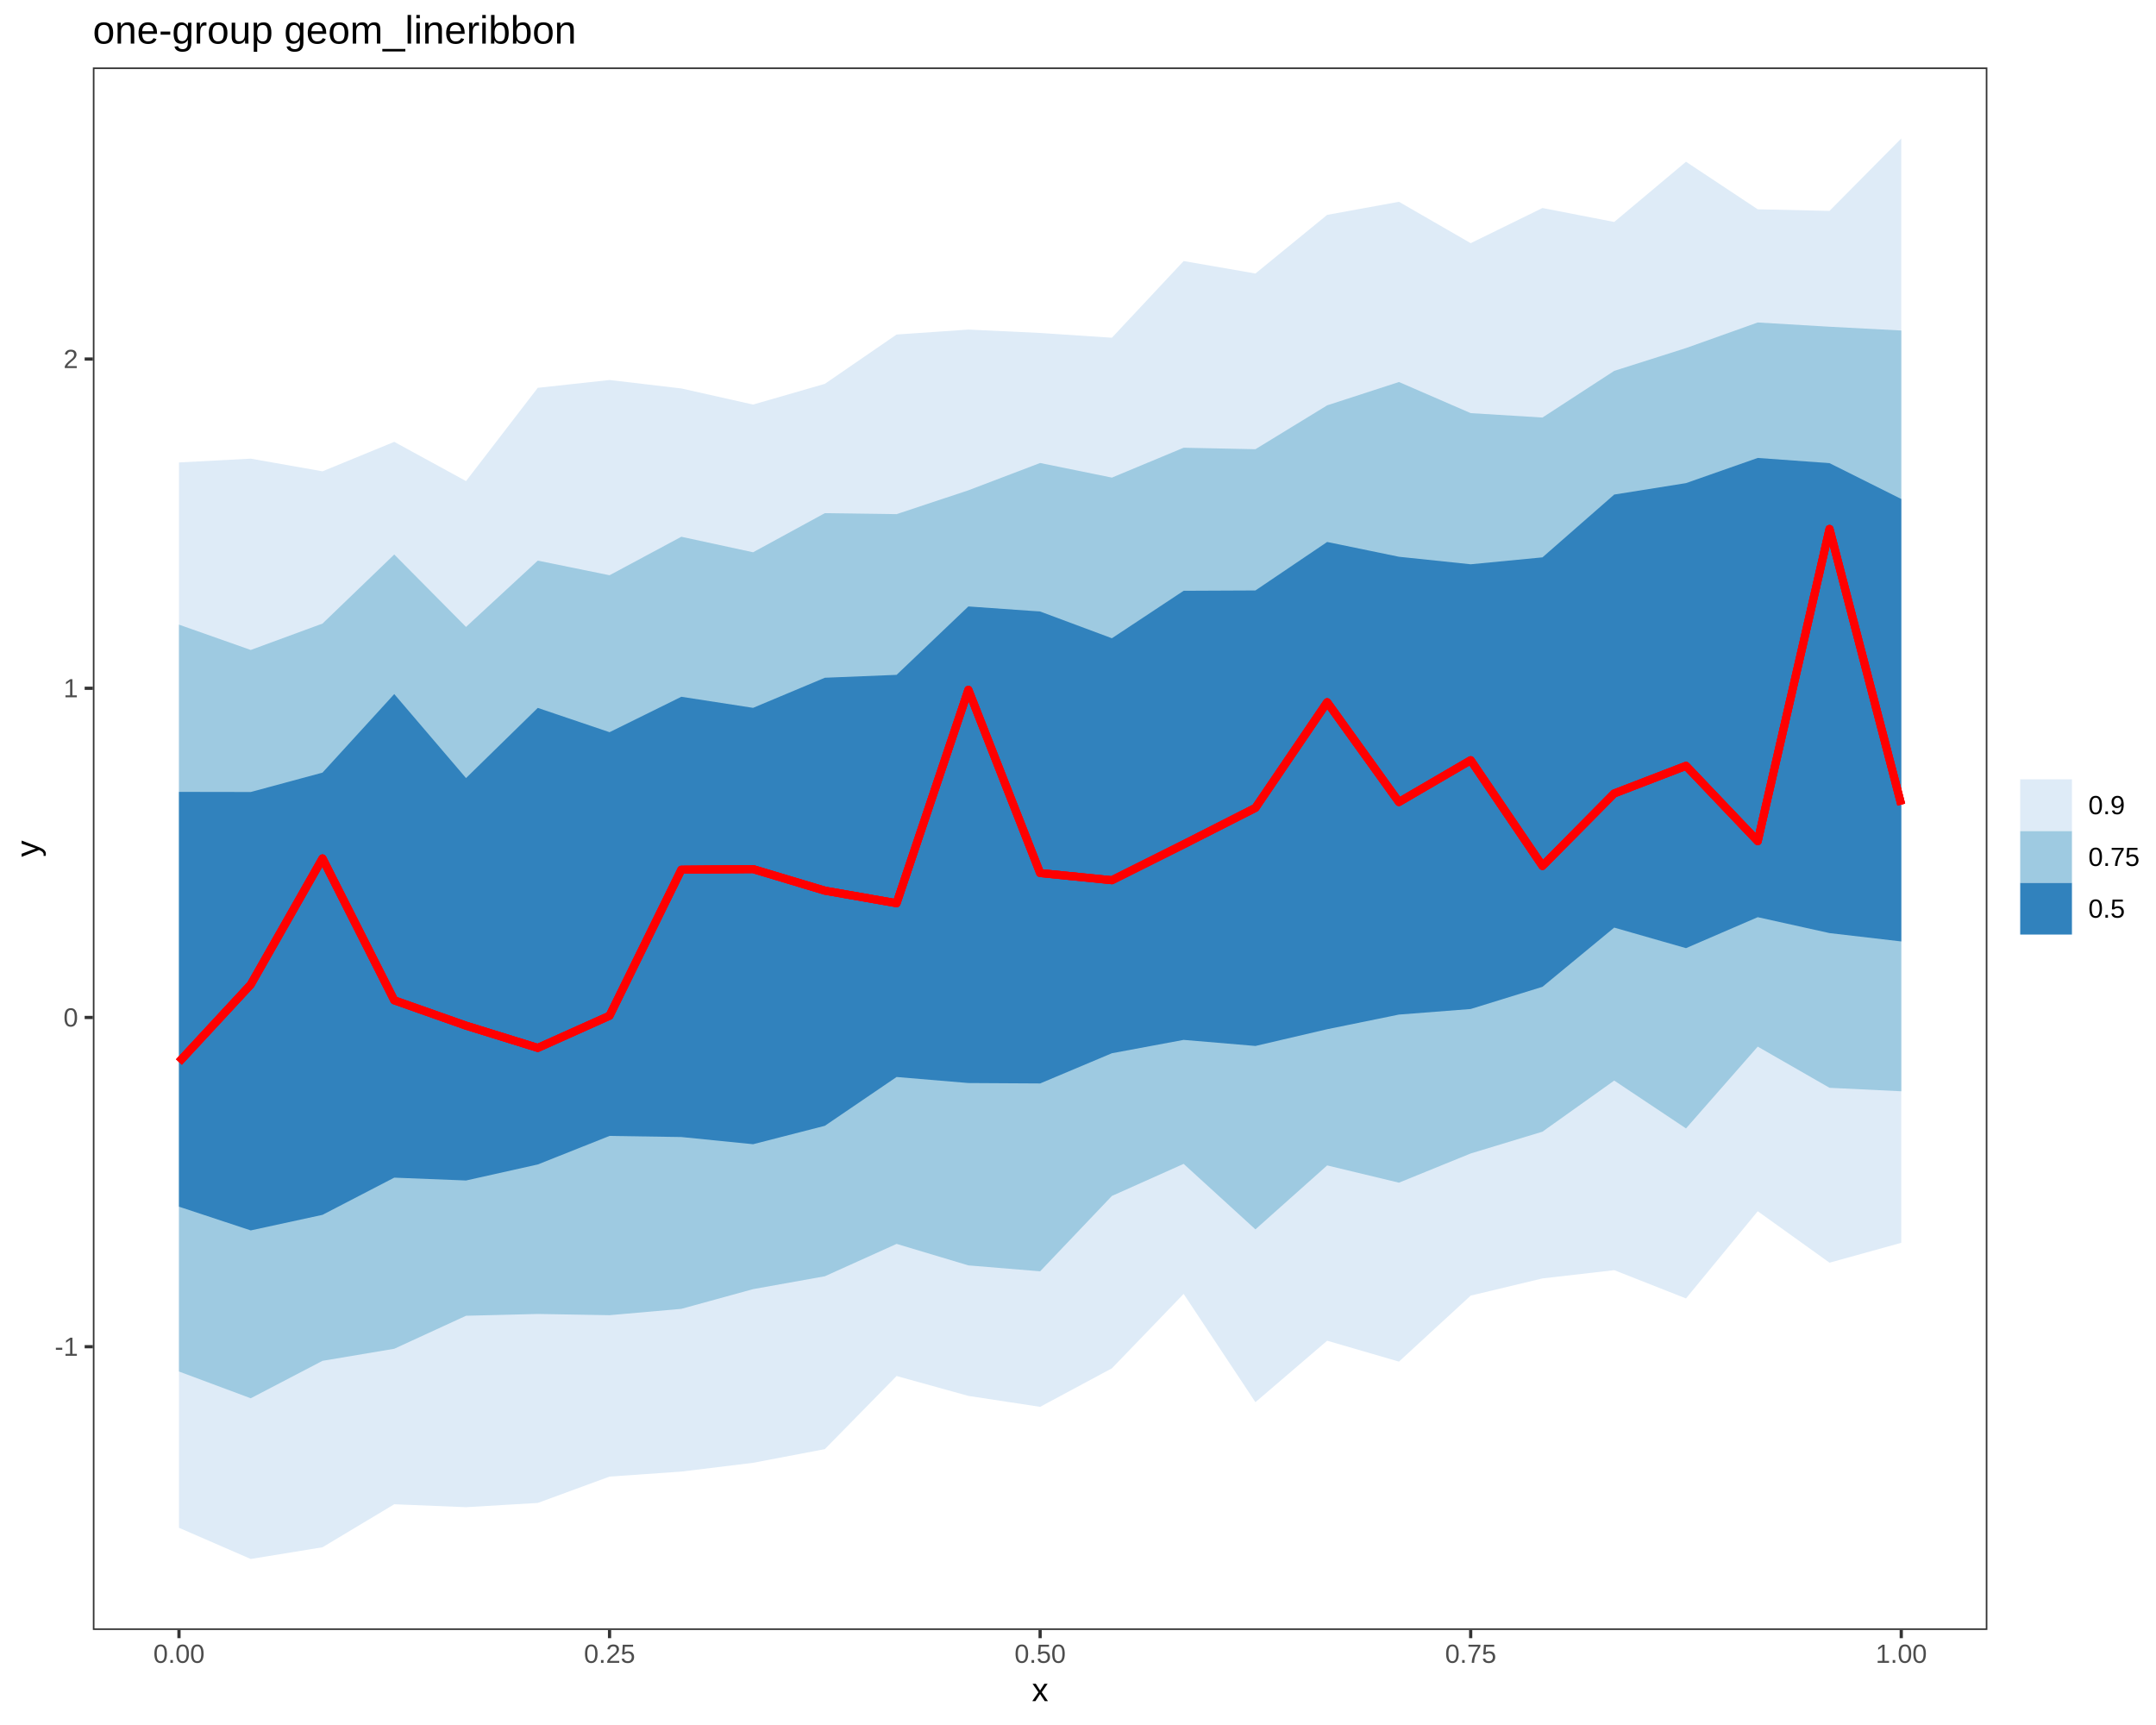
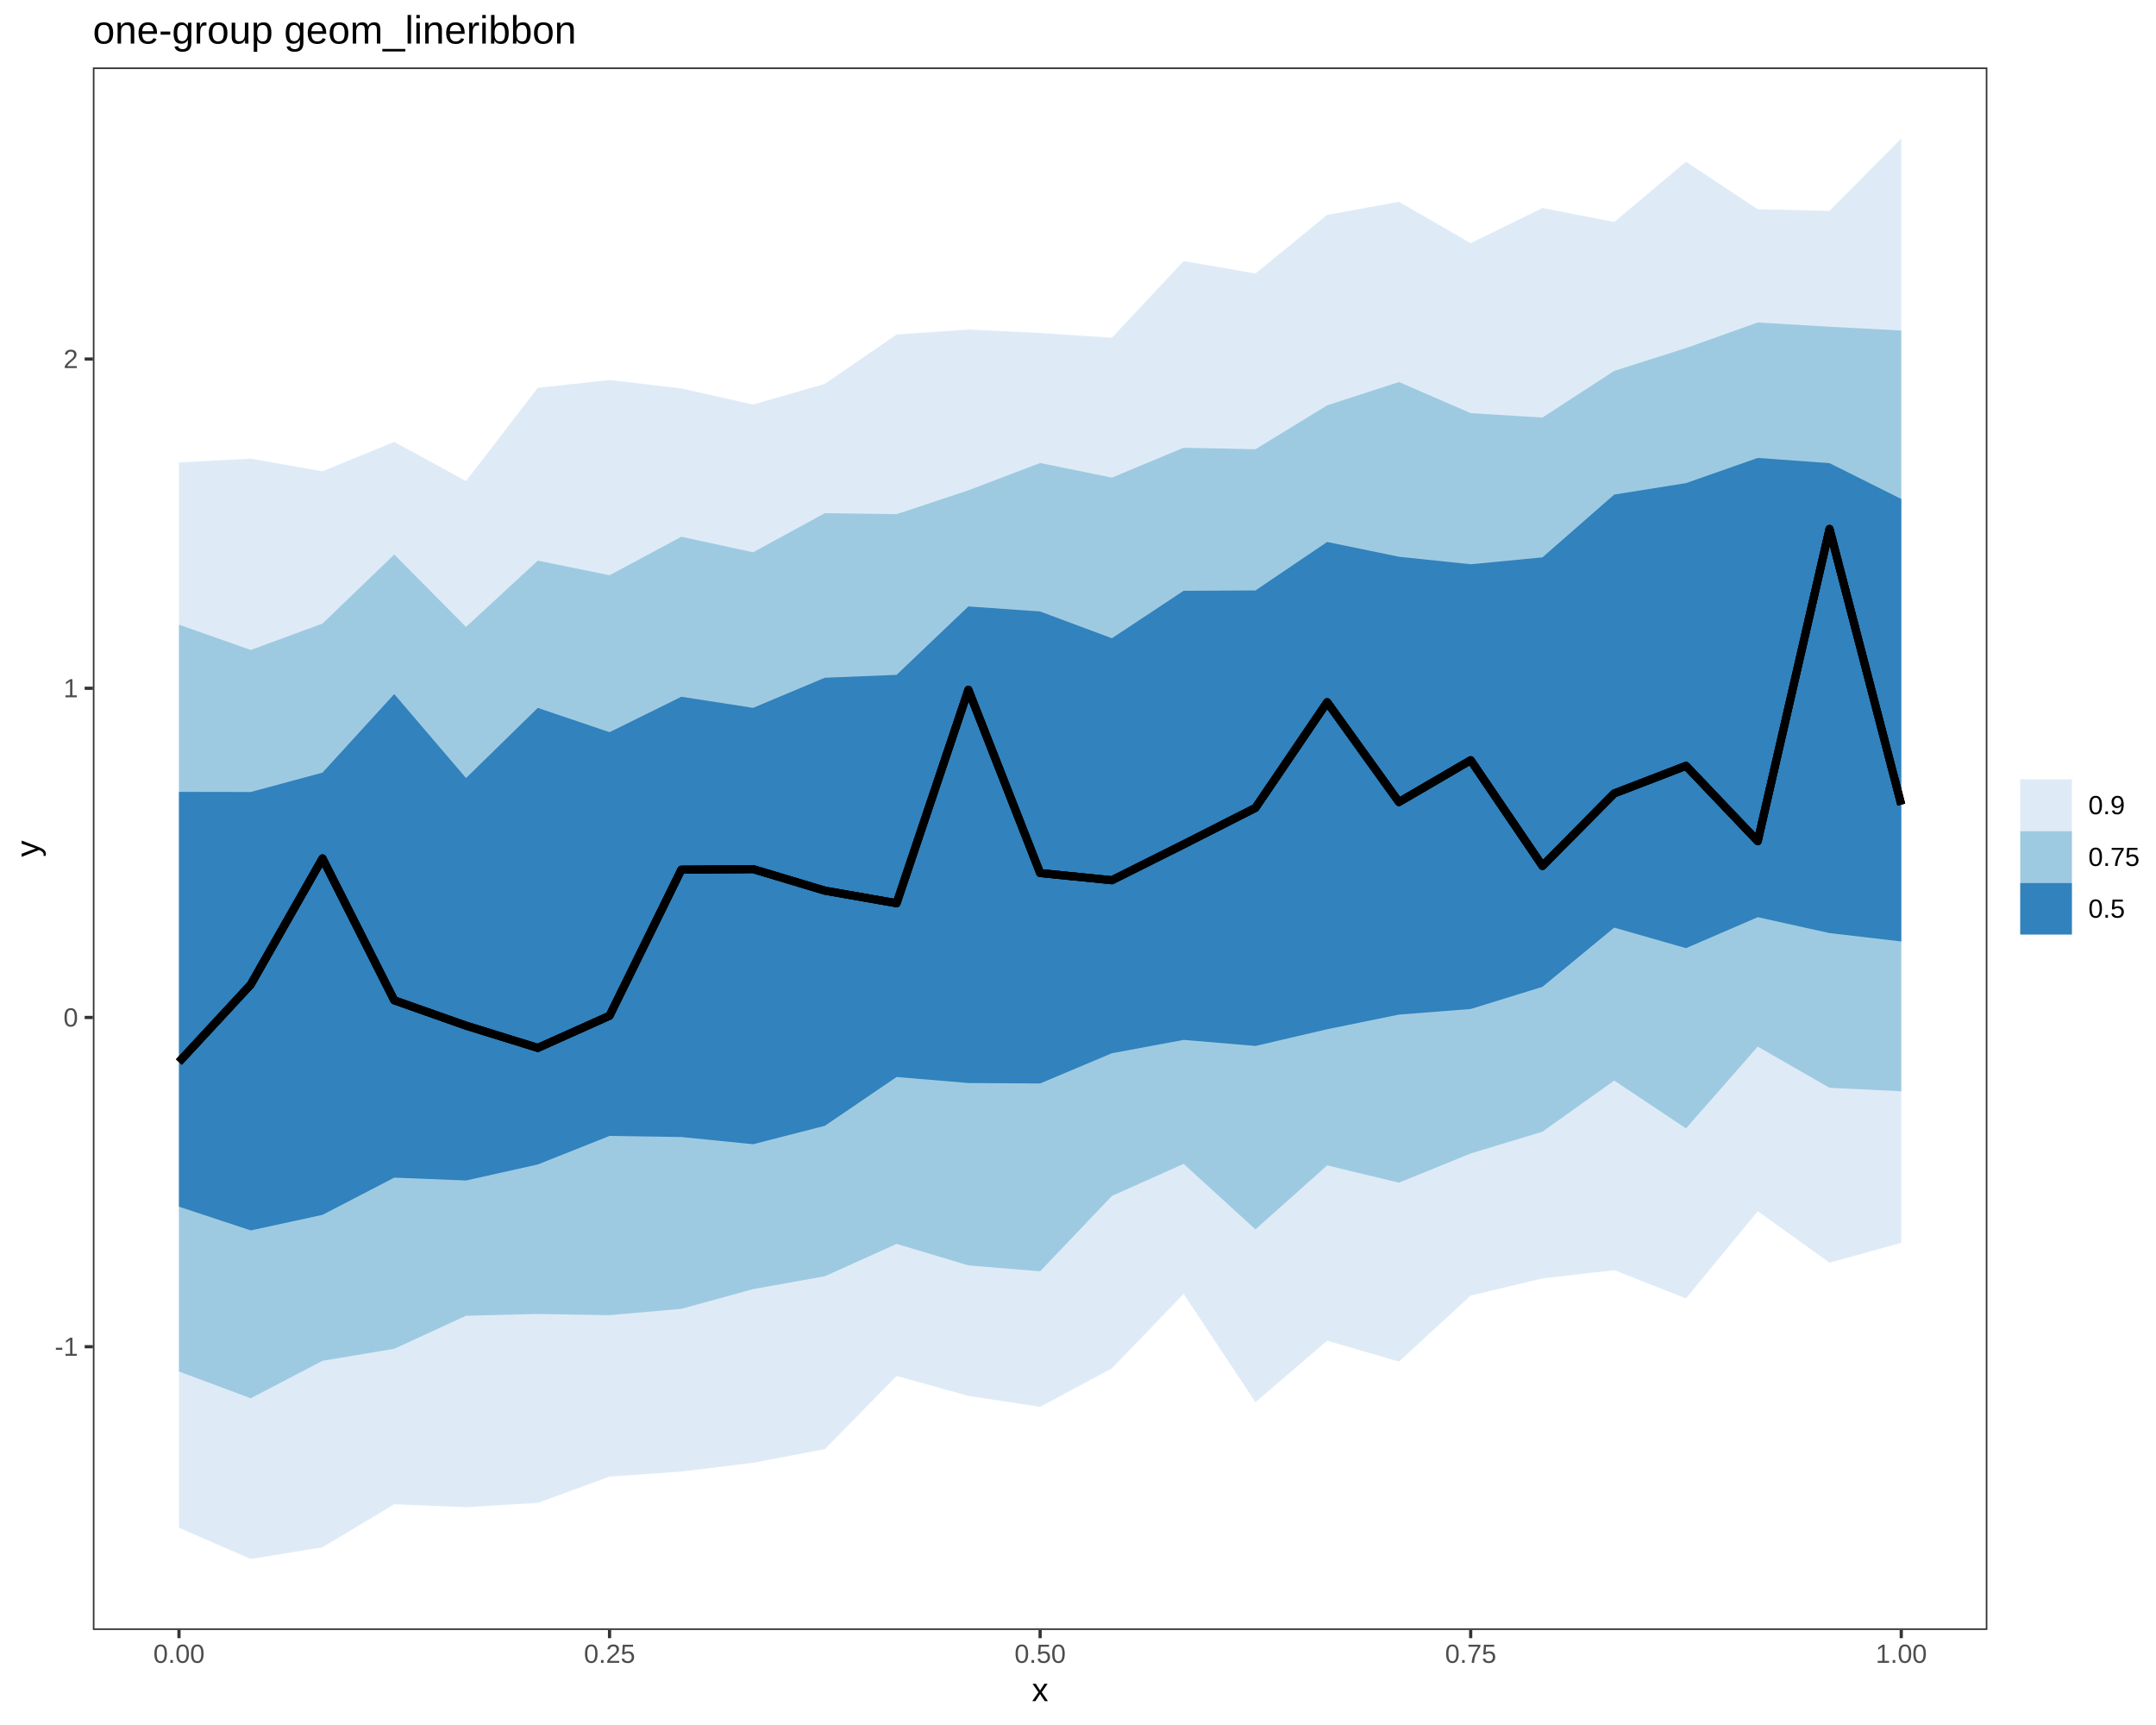
<svg xmlns="http://www.w3.org/2000/svg" viewBox="0 0 720.00 576.00">
  <defs>
    <style type="text/css">
    line, polyline, polygon, path, rect, circle {
      fill: none;
      stroke: #000000;
      stroke-linecap: round;
      stroke-linejoin: round;
      stroke-miterlimit: 10.00;
    }
  </style>
  </defs>
  <rect width="100%" height="100%" style="stroke: none; fill: #FFFFFF;" />
  <rect x="0.00" y="0.00" width="720.00" height="576.00" style="stroke-width: 1.07; stroke: #FFFFFF; fill: #FFFFFF;" />
  <defs>
    <clipPath id="cpMzEuMDF8NjYzLjY5fDU0NC4yN3wyMi41Mg==">
      <rect x="31.01" y="22.52" width="632.68" height="521.75" />
    </clipPath>
  </defs>
  <rect x="31.01" y="22.52" width="632.68" height="521.75" style="stroke-width: 1.07; stroke: none; fill: #FFFFFF;" clip-path="url(#cpMzEuMDF8NjYzLjY5fDU0NC4yN3wyMi41Mg==)" />
  <polygon points="59.77,154.42 83.73,153.15 107.70,157.38 131.66,147.54 155.63,160.64 179.59,129.50 203.56,126.89 227.53,129.71 251.49,135.09 275.46,128.17 299.42,111.70 323.39,110.05 347.35,111.18 371.32,112.77 395.28,87.17 419.25,91.33 443.21,71.75 467.18,67.38 491.14,81.20 515.11,69.46 539.07,74.12 563.04,54.01 587.00,69.89 610.97,70.42 634.93,46.24 634.93,414.99 610.97,421.63 587.00,404.45 563.04,433.56 539.07,424.12 515.11,426.88 491.14,432.62 467.18,454.66 443.21,447.68 419.25,468.21 395.28,432.05 371.32,456.90 347.35,469.76 323.39,466.11 299.42,459.47 275.46,483.88 251.49,488.45 227.53,491.38 203.56,493.05 179.59,501.85 155.63,503.27 131.66,502.29 107.70,516.65 83.73,520.56 59.77,510.15 " style="stroke-width: nan; stroke: none; fill: #DEEBF7;" clip-path="url(#cpMzEuMDF8NjYzLjY5fDU0NC4yN3wyMi41Mg==)" />
  <polygon points="59.77,208.58 83.73,217.03 107.70,208.22 131.66,185.16 155.63,209.34 179.59,187.20 203.56,192.08 227.53,179.23 251.49,184.41 275.46,171.35 299.42,171.68 323.39,163.72 347.35,154.60 371.32,159.48 395.28,149.50 419.25,150.00 443.21,135.35 467.18,127.56 491.14,137.95 515.11,139.42 539.07,123.84 563.04,116.22 587.00,107.68 610.97,109.10 634.93,110.36 634.93,364.39 610.97,363.23 587.00,349.48 563.04,376.79 539.07,360.82 515.11,377.88 491.14,385.16 467.18,394.91 443.21,389.15 419.25,410.50 395.28,388.63 371.32,399.34 347.35,424.51 323.39,422.53 299.42,415.35 275.46,426.16 251.49,430.46 227.53,437.04 203.56,439.16 179.59,438.75 155.63,439.35 131.66,450.37 107.70,454.40 83.73,466.90 59.77,457.97 " style="stroke-width: nan; stroke: none; fill: #9ECAE1;" clip-path="url(#cpMzEuMDF8NjYzLjY5fDU0NC4yN3wyMi41Mg==)" />
  <polygon points="59.77,264.42 83.73,264.46 107.70,257.99 131.66,231.76 155.63,259.81 179.59,236.38 203.56,244.49 227.53,232.66 251.49,236.36 275.46,226.31 299.42,225.34 323.39,202.50 347.35,204.19 371.32,213.12 395.28,197.27 419.25,197.16 443.21,180.97 467.18,185.91 491.14,188.42 515.11,186.11 539.07,165.14 563.04,161.32 587.00,152.91 610.97,154.65 634.93,166.62 634.93,314.36 610.97,311.57 587.00,306.26 563.04,316.60 539.07,309.74 515.11,329.51 491.14,336.92 467.18,338.78 443.21,343.67 419.25,349.26 395.28,347.23 371.32,351.69 347.35,361.78 323.39,361.64 299.42,359.62 275.46,375.92 251.49,382.07 227.53,379.67 203.56,379.30 179.59,388.83 155.63,394.18 131.66,393.23 107.70,405.65 83.73,410.85 59.77,402.93 " style="stroke-width: nan; stroke: none; fill: #3182BD;" clip-path="url(#cpMzEuMDF8NjYzLjY5fDU0NC4yN3wyMi41Mg==)" />
-   <polyline points="59.77,354.62 83.73,328.77 107.70,286.64 131.66,334.02 155.63,342.48 179.59,349.91 203.56,339.17 227.53,290.41 251.49,290.20 275.46,297.40 299.42,301.60 323.39,230.34 347.35,291.52 371.32,293.92 395.28,281.94 419.25,269.76 443.21,234.48 467.18,267.81 491.14,253.84 515.11,289.15 539.07,264.94 563.04,255.72 587.00,280.88 610.97,176.62 634.93,268.67 " style="stroke-width: 2.67; stroke: #FF0000; stroke-linecap: butt;" clip-path="url(#cpMzEuMDF8NjYzLjY5fDU0NC4yN3wyMi41Mg==)" />
-   <polyline points="59.77,354.62 83.73,328.77 107.70,286.64 131.66,334.02 155.63,342.48 179.59,349.91 203.56,339.17 227.53,290.41 251.49,290.20 275.46,297.40 299.42,301.60 323.39,230.34 347.35,291.52 371.32,293.92 395.28,281.94 419.25,269.76 443.21,234.48 467.18,267.81 491.14,253.84 515.11,289.15 539.07,264.94 563.04,255.72 587.00,280.88 610.97,176.62 634.93,268.67 " style="stroke-width: 2.67; stroke: #FF0000; stroke-linecap: butt;" clip-path="url(#cpMzEuMDF8NjYzLjY5fDU0NC4yN3wyMi41Mg==)" />
-   <polyline points="59.77,354.62 83.73,328.77 107.70,286.64 131.66,334.02 155.63,342.48 179.59,349.91 203.56,339.17 227.53,290.41 251.49,290.20 275.46,297.40 299.42,301.60 323.39,230.34 347.35,291.52 371.32,293.92 395.28,281.94 419.25,269.76 443.21,234.48 467.18,267.81 491.14,253.84 515.11,289.15 539.07,264.94 563.04,255.72 587.00,280.88 610.97,176.62 634.93,268.67 " style="stroke-width: 2.67; stroke: #FF0000; stroke-linecap: butt;" clip-path="url(#cpMzEuMDF8NjYzLjY5fDU0NC4yN3wyMi41Mg==)" />
+   <polyline points="59.77,354.62 83.73,328.77 107.70,286.64 131.66,334.02 155.63,342.48 179.59,349.91 203.56,339.17 227.53,290.41 251.49,290.20 275.46,297.40 299.42,301.60 323.39,230.34 347.35,291.52 371.32,293.92 395.28,281.94 419.25,269.76 443.21,234.48 467.18,267.81 491.14,253.84 515.11,289.15 539.07,264.94 563.04,255.72 587.00,280.88 610.97,176.62 634.93,268.67 " style="stroke-width: 2.67; stroke-linecap: butt;" clip-path="url(#cpMzEuMDF8NjYzLjY5fDU0NC4yN3wyMi41Mg==)" />
+   <polyline points="59.77,354.62 83.73,328.77 107.70,286.64 131.66,334.02 155.63,342.48 179.59,349.91 203.56,339.17 227.53,290.41 251.49,290.20 275.46,297.40 299.42,301.60 323.39,230.34 347.35,291.52 371.32,293.92 395.28,281.94 419.25,269.76 443.21,234.48 467.18,267.81 491.14,253.84 515.11,289.15 539.07,264.94 563.04,255.72 587.00,280.88 610.97,176.62 634.93,268.67 " style="stroke-width: 2.67; stroke-linecap: butt;" clip-path="url(#cpMzEuMDF8NjYzLjY5fDU0NC4yN3wyMi41Mg==)" />
+   <polyline points="59.77,354.62 83.73,328.77 107.70,286.64 131.66,334.02 155.63,342.48 179.59,349.91 203.56,339.17 227.53,290.41 251.49,290.20 275.46,297.40 299.42,301.60 323.39,230.34 347.35,291.52 371.32,293.92 395.28,281.94 419.25,269.76 443.21,234.48 467.18,267.81 491.14,253.84 515.11,289.15 539.07,264.94 563.04,255.72 587.00,280.88 610.97,176.62 634.93,268.67 " style="stroke-width: 2.67; stroke-linecap: butt;" clip-path="url(#cpMzEuMDF8NjYzLjY5fDU0NC4yN3wyMi41Mg==)" />
  <rect x="31.01" y="22.52" width="632.68" height="521.75" style="stroke-width: 1.07; stroke: #333333;" clip-path="url(#cpMzEuMDF8NjYzLjY5fDU0NC4yN3wyMi41Mg==)" />
  <defs>
    <clipPath id="cpMC4wMHw3MjAuMDB8NTc2LjAwfDAuMDA=">
      <rect x="0.00" y="0.00" width="720.00" height="576.00" />
    </clipPath>
  </defs>
  <g clip-path="url(#cpMC4wMHw3MjAuMDB8NTc2LjAwfDAuMDA=)">
    <text x="18.27" y="452.72" style="font-size: 8.80px; fill: #4D4D4D; font-family: Liberation Sans;" textLength="7.81px" lengthAdjust="spacingAndGlyphs">-1</text>
  </g>
  <g clip-path="url(#cpMC4wMHw3MjAuMDB8NTc2LjAwfDAuMDA=)">
    <text x="21.19" y="342.78" style="font-size: 8.80px; fill: #4D4D4D; font-family: Liberation Sans;" textLength="4.89px" lengthAdjust="spacingAndGlyphs">0</text>
  </g>
  <g clip-path="url(#cpMC4wMHw3MjAuMDB8NTc2LjAwfDAuMDA=)">
    <text x="21.19" y="232.84" style="font-size: 8.80px; fill: #4D4D4D; font-family: Liberation Sans;" textLength="4.89px" lengthAdjust="spacingAndGlyphs">1</text>
  </g>
  <g clip-path="url(#cpMC4wMHw3MjAuMDB8NTc2LjAwfDAuMDA=)">
    <text x="21.19" y="122.90" style="font-size: 8.80px; fill: #4D4D4D; font-family: Liberation Sans;" textLength="4.89px" lengthAdjust="spacingAndGlyphs">2</text>
  </g>
  <polyline points="28.27,449.69 31.01,449.69 " style="stroke-width: 1.07; stroke: #333333; stroke-linecap: butt;" clip-path="url(#cpMC4wMHw3MjAuMDB8NTc2LjAwfDAuMDA=)" />
  <polyline points="28.27,339.75 31.01,339.75 " style="stroke-width: 1.07; stroke: #333333; stroke-linecap: butt;" clip-path="url(#cpMC4wMHw3MjAuMDB8NTc2LjAwfDAuMDA=)" />
  <polyline points="28.27,229.82 31.01,229.82 " style="stroke-width: 1.07; stroke: #333333; stroke-linecap: butt;" clip-path="url(#cpMC4wMHw3MjAuMDB8NTc2LjAwfDAuMDA=)" />
  <polyline points="28.27,119.88 31.01,119.88 " style="stroke-width: 1.07; stroke: #333333; stroke-linecap: butt;" clip-path="url(#cpMC4wMHw3MjAuMDB8NTc2LjAwfDAuMDA=)" />
  <polyline points="59.77,547.01 59.77,544.27 " style="stroke-width: 1.07; stroke: #333333; stroke-linecap: butt;" clip-path="url(#cpMC4wMHw3MjAuMDB8NTc2LjAwfDAuMDA=)" />
  <polyline points="203.56,547.01 203.56,544.27 " style="stroke-width: 1.07; stroke: #333333; stroke-linecap: butt;" clip-path="url(#cpMC4wMHw3MjAuMDB8NTc2LjAwfDAuMDA=)" />
  <polyline points="347.35,547.01 347.35,544.27 " style="stroke-width: 1.07; stroke: #333333; stroke-linecap: butt;" clip-path="url(#cpMC4wMHw3MjAuMDB8NTc2LjAwfDAuMDA=)" />
  <polyline points="491.14,547.01 491.14,544.27 " style="stroke-width: 1.07; stroke: #333333; stroke-linecap: butt;" clip-path="url(#cpMC4wMHw3MjAuMDB8NTc2LjAwfDAuMDA=)" />
  <polyline points="634.93,547.01 634.93,544.27 " style="stroke-width: 1.07; stroke: #333333; stroke-linecap: butt;" clip-path="url(#cpMC4wMHw3MjAuMDB8NTc2LjAwfDAuMDA=)" />
  <g clip-path="url(#cpMC4wMHw3MjAuMDB8NTc2LjAwfDAuMDA=)">
    <text x="51.21" y="555.25" style="font-size: 8.80px; fill: #4D4D4D; font-family: Liberation Sans;" textLength="17.11px" lengthAdjust="spacingAndGlyphs">0.00</text>
  </g>
  <g clip-path="url(#cpMC4wMHw3MjAuMDB8NTc2LjAwfDAuMDA=)">
    <text x="195.01" y="555.25" style="font-size: 8.80px; fill: #4D4D4D; font-family: Liberation Sans;" textLength="17.11px" lengthAdjust="spacingAndGlyphs">0.25</text>
  </g>
  <g clip-path="url(#cpMC4wMHw3MjAuMDB8NTc2LjAwfDAuMDA=)">
    <text x="338.80" y="555.25" style="font-size: 8.80px; fill: #4D4D4D; font-family: Liberation Sans;" textLength="17.11px" lengthAdjust="spacingAndGlyphs">0.50</text>
  </g>
  <g clip-path="url(#cpMC4wMHw3MjAuMDB8NTc2LjAwfDAuMDA=)">
    <text x="482.59" y="555.25" style="font-size: 8.80px; fill: #4D4D4D; font-family: Liberation Sans;" textLength="17.11px" lengthAdjust="spacingAndGlyphs">0.75</text>
  </g>
  <g clip-path="url(#cpMC4wMHw3MjAuMDB8NTc2LjAwfDAuMDA=)">
    <text x="626.38" y="555.25" style="font-size: 8.80px; fill: #4D4D4D; font-family: Liberation Sans;" textLength="17.11px" lengthAdjust="spacingAndGlyphs">1.00</text>
  </g>
  <g clip-path="url(#cpMC4wMHw3MjAuMDB8NTc2LjAwfDAuMDA=)">
    <text x="344.60" y="568.04" style="font-size: 11.00px; font-family: Liberation Sans;" textLength="5.50px" lengthAdjust="spacingAndGlyphs">x</text>
  </g>
  <g clip-path="url(#cpMC4wMHw3MjAuMDB8NTc2LjAwfDAuMDA=)">
    <text transform="translate(13.04,286.15) rotate(-90)" style="font-size: 11.00px; font-family: Liberation Sans;" textLength="5.50px" lengthAdjust="spacingAndGlyphs">y</text>
  </g>
  <rect x="674.65" y="254.74" width="39.87" height="57.32" style="stroke-width: 1.07; stroke: none; fill: #FFFFFF;" clip-path="url(#cpMC4wMHw3MjAuMDB8NTc2LjAwfDAuMDA=)" />
  <rect x="674.65" y="260.22" width="17.28" height="17.28" style="stroke-width: 1.07; stroke: none; fill: #FFFFFF;" clip-path="url(#cpMC4wMHw3MjAuMDB8NTc2LjAwfDAuMDA=)" />
  <rect x="674.65" y="260.22" width="17.28" height="17.28" style="stroke-width: 0.75; stroke: none; fill: #DEEBF7;" clip-path="url(#cpMC4wMHw3MjAuMDB8NTc2LjAwfDAuMDA=)" />
  <rect x="674.65" y="277.50" width="17.28" height="17.28" style="stroke-width: 1.07; stroke: none; fill: #FFFFFF;" clip-path="url(#cpMC4wMHw3MjAuMDB8NTc2LjAwfDAuMDA=)" />
  <rect x="674.65" y="277.50" width="17.28" height="17.28" style="stroke-width: 0.75; stroke: none; fill: #9ECAE1;" clip-path="url(#cpMC4wMHw3MjAuMDB8NTc2LjAwfDAuMDA=)" />
  <rect x="674.65" y="294.78" width="17.28" height="17.28" style="stroke-width: 1.07; stroke: none; fill: #FFFFFF;" clip-path="url(#cpMC4wMHw3MjAuMDB8NTc2LjAwfDAuMDA=)" />
  <rect x="674.65" y="294.78" width="17.28" height="17.28" style="stroke-width: 0.75; stroke: none; fill: #3182BD;" clip-path="url(#cpMC4wMHw3MjAuMDB8NTc2LjAwfDAuMDA=)" />
  <g clip-path="url(#cpMC4wMHw3MjAuMDB8NTc2LjAwfDAuMDA=)">
    <text x="697.41" y="271.88" style="font-size: 8.80px; font-family: Liberation Sans;" textLength="12.22px" lengthAdjust="spacingAndGlyphs">0.9</text>
  </g>
  <g clip-path="url(#cpMC4wMHw3MjAuMDB8NTc2LjAwfDAuMDA=)">
    <text x="697.41" y="289.16" style="font-size: 8.80px; font-family: Liberation Sans;" textLength="17.11px" lengthAdjust="spacingAndGlyphs">0.75</text>
  </g>
  <g clip-path="url(#cpMC4wMHw3MjAuMDB8NTc2LjAwfDAuMDA=)">
    <text x="697.41" y="306.44" style="font-size: 8.80px; font-family: Liberation Sans;" textLength="12.22px" lengthAdjust="spacingAndGlyphs">0.5</text>
  </g>
  <g clip-path="url(#cpMC4wMHw3MjAuMDB8NTc2LjAwfDAuMDA=)">
    <text x="31.01" y="14.56" style="font-size: 13.20px; font-family: Liberation Sans;" textLength="161.20px" lengthAdjust="spacingAndGlyphs">one-group geom_lineribbon</text>
  </g>
</svg>
